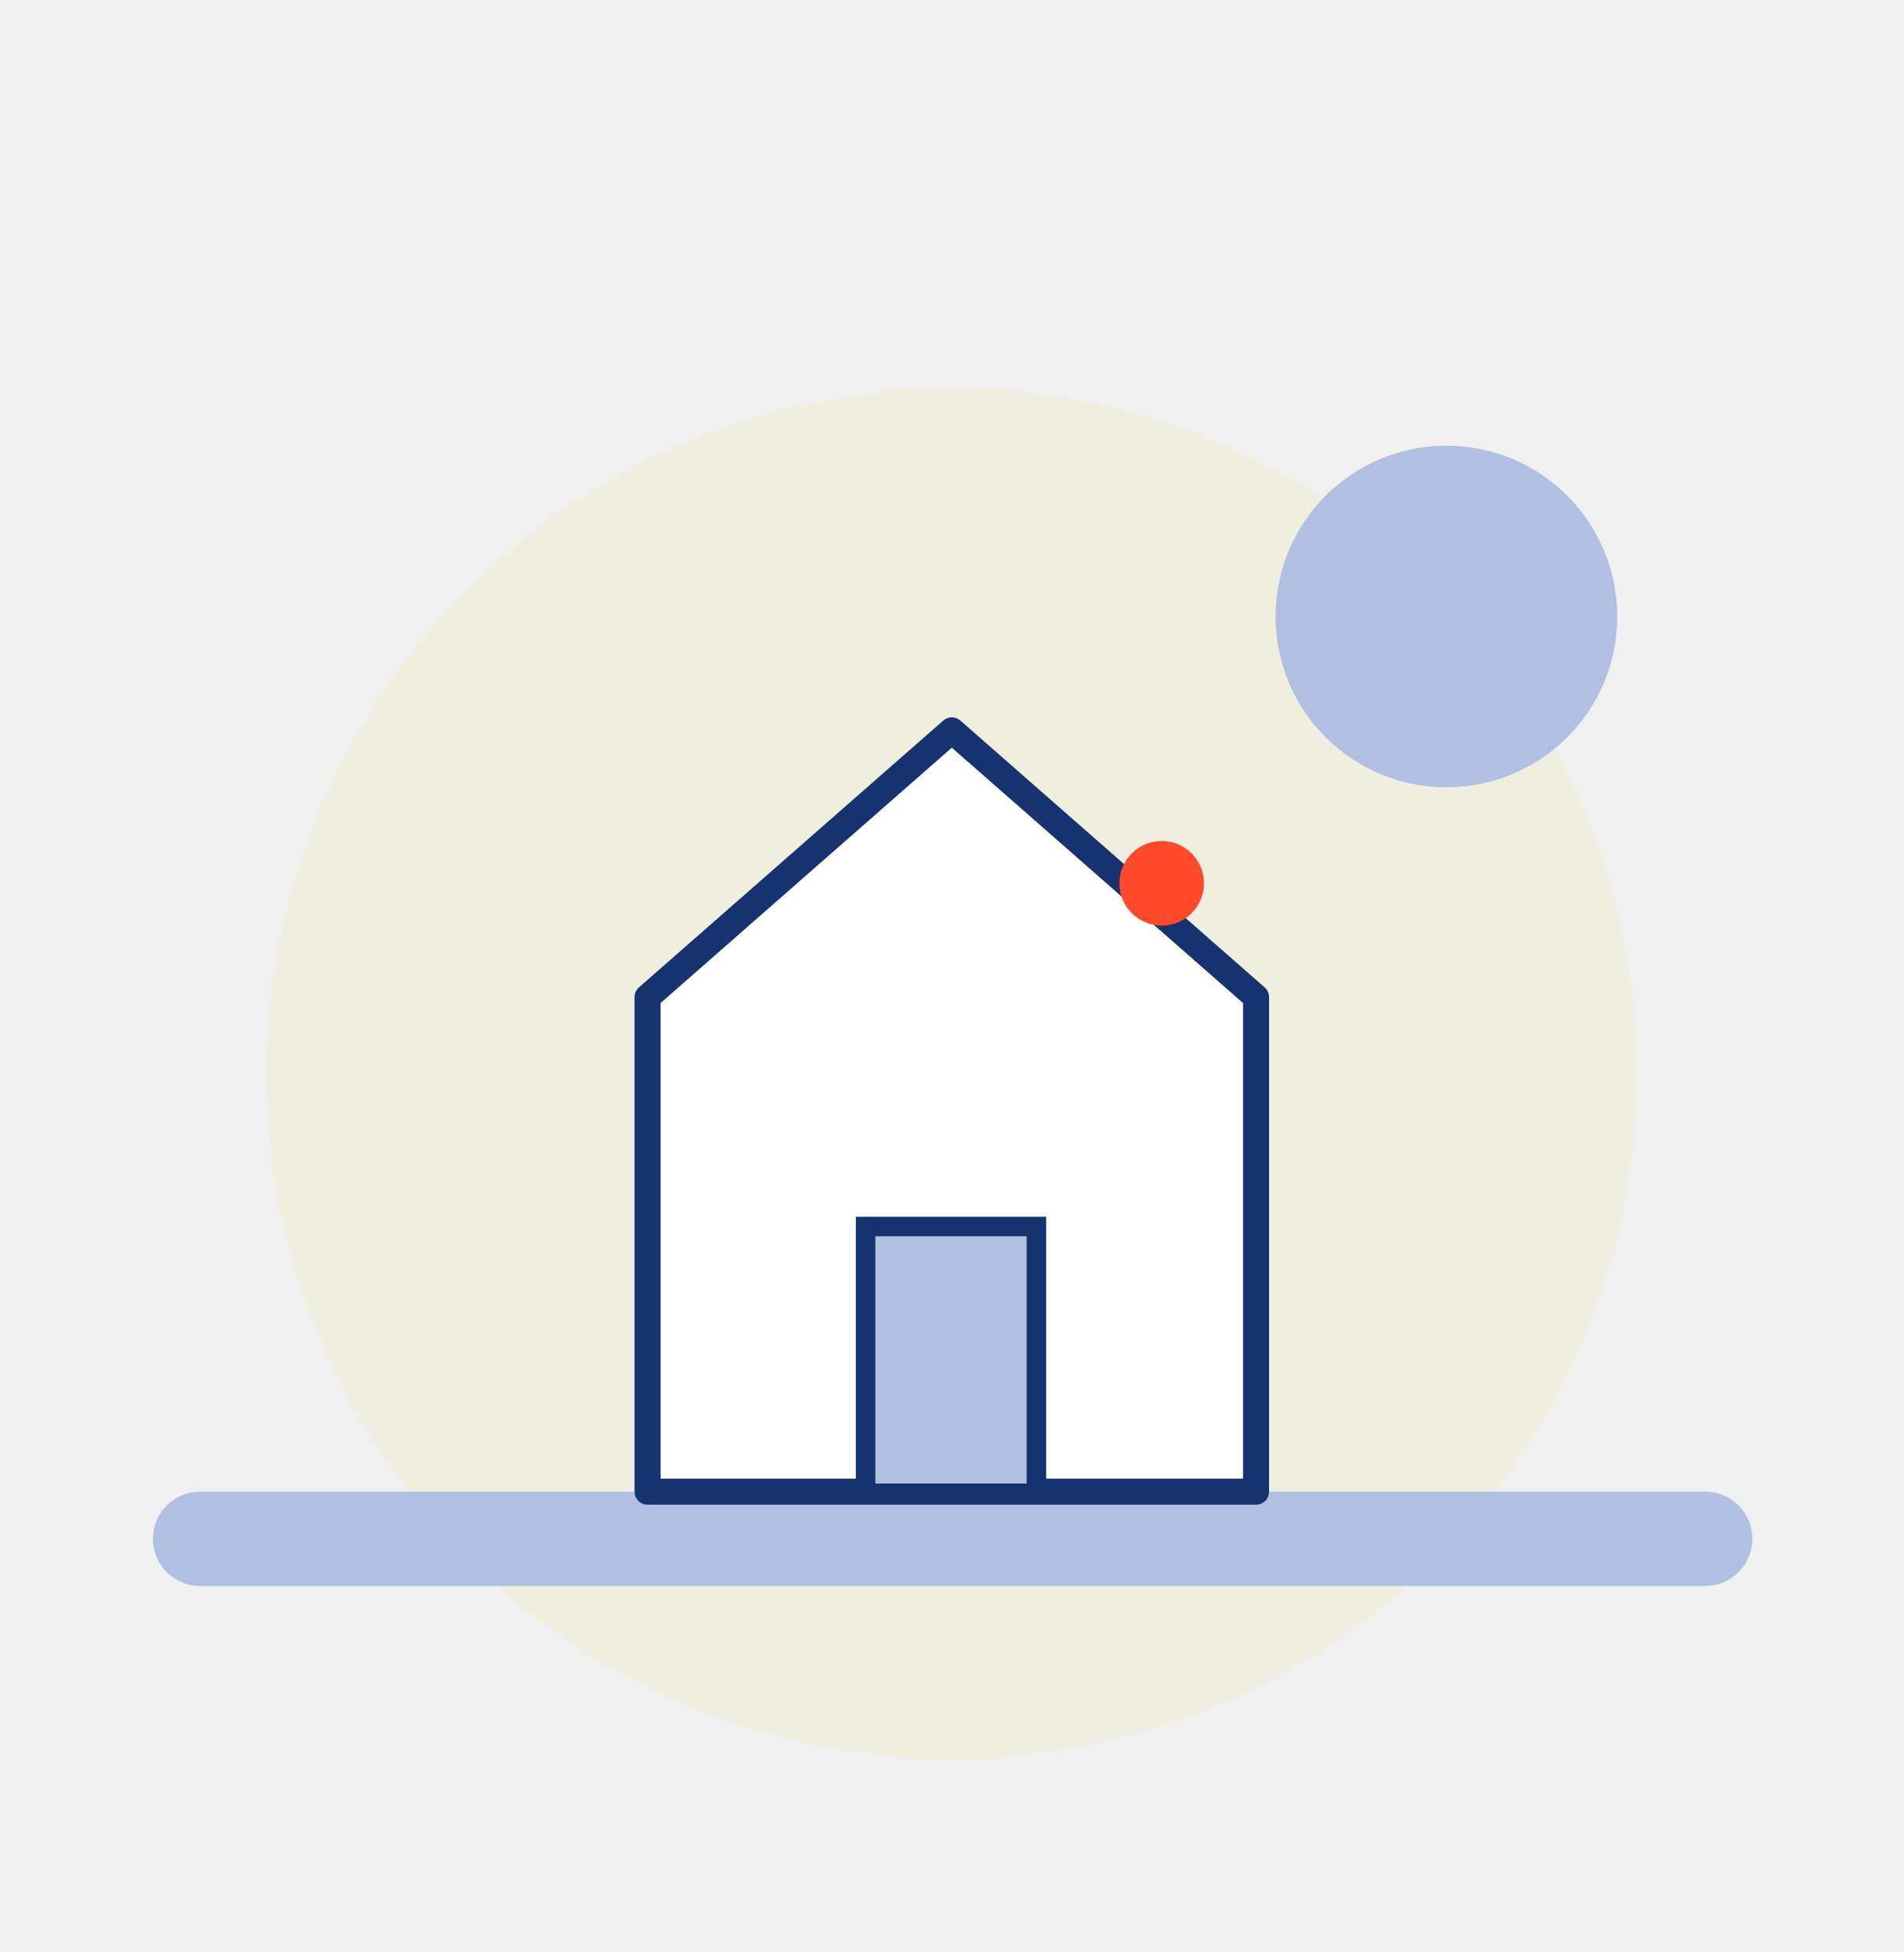
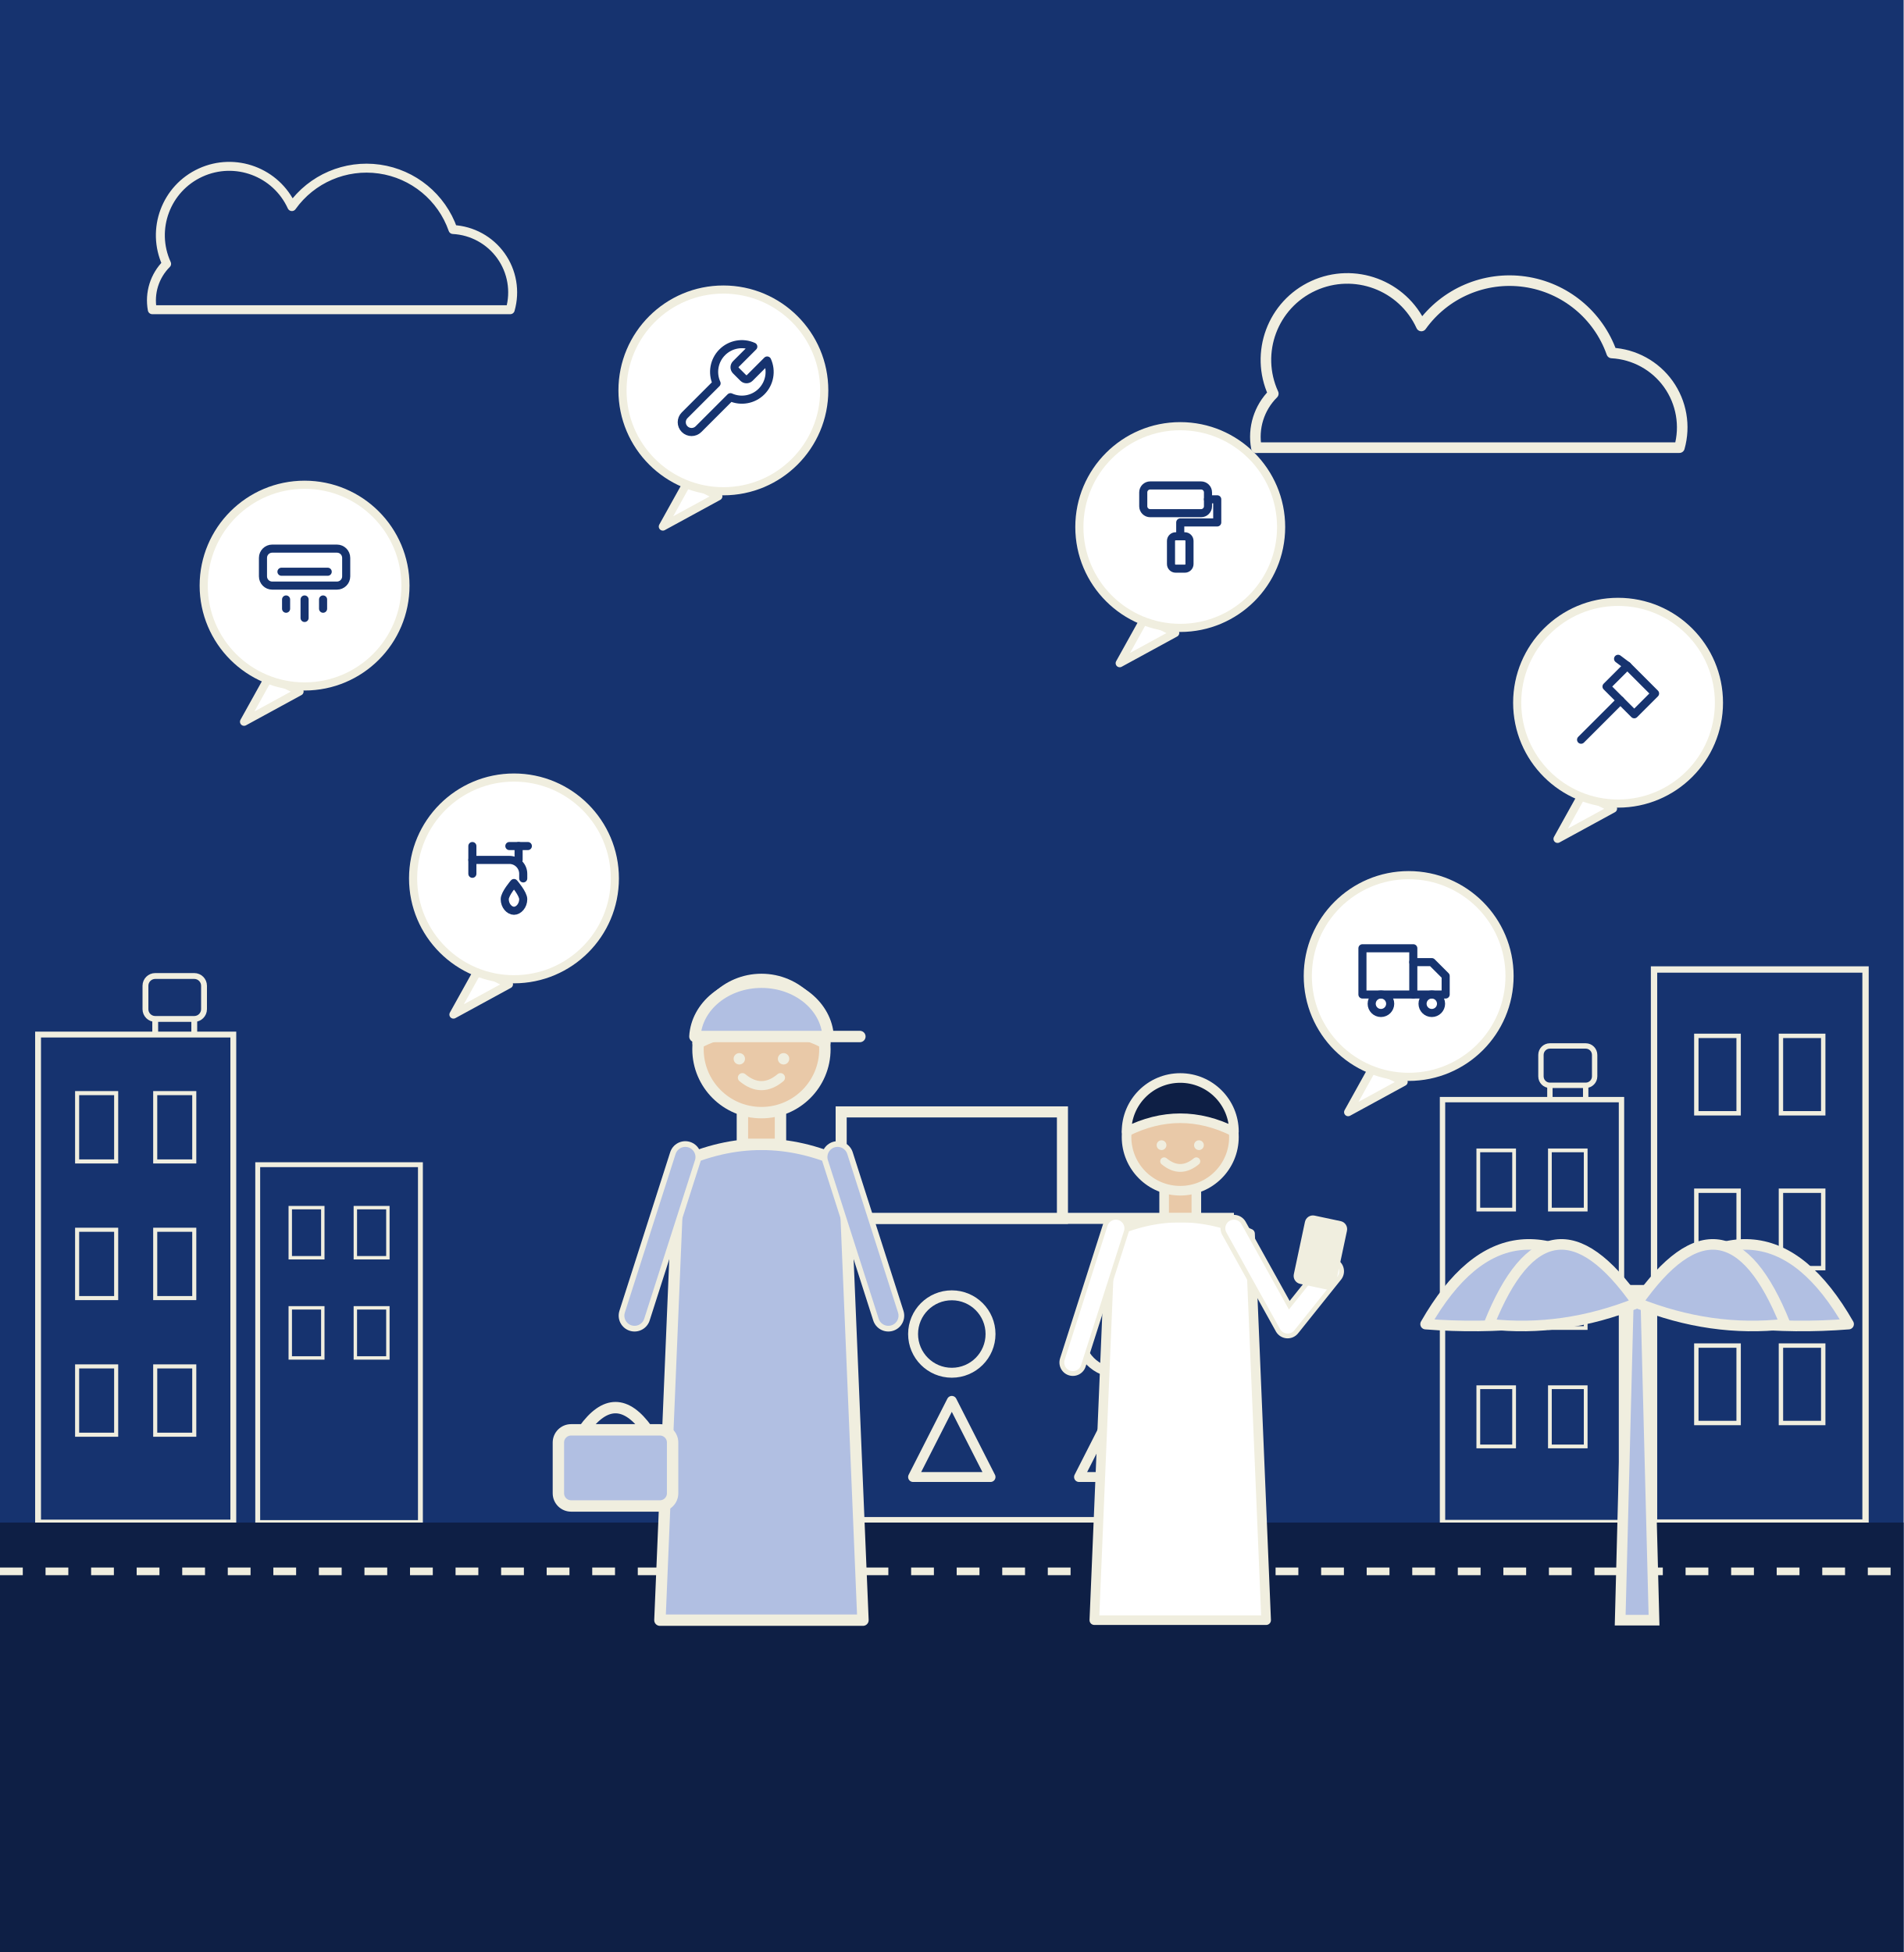
<svg xmlns="http://www.w3.org/2000/svg" viewBox="0 0 1170 1200" width="1170" height="1200">
-   <circle cx="585" cy="660" r="421" fill="#F0EEDF" />
-   <circle cx="889" cy="379" r="105" fill="#B1BFE2" />
-   <rect x="94" y="917" width="983" height="58" rx="29" fill="#B1BFE2" />
-   <path d="M398 917V613l187 -164 187 164V917z" fill="#FFFFFF" stroke="#16336F" stroke-width="16" stroke-linejoin="round" />
-   <rect x="532" y="754" width="105" height="164" fill="#B1BFE2" stroke="#16336F" stroke-width="12" />
-   <circle cx="714" cy="543" r="26" fill="#FE492A" />
+   <rect width="1170" height="1200" fill="#16336F" />
+   <path d="M93.6 190.4h220a38.7 38.7 0 0 0-35.2-49.3a56.3 56.3 0 0 0-99.0-14.1a42.2 42.2 0 0 0-77.0 35.2a31.7 31.7 0 0 0-8.8 28.2z" fill="none" stroke="#F0EEDF" stroke-width="5.5" stroke-linejoin="round" stroke-linecap="round" />
+   <path d="M772.2 275.2h260a45.8 45.8 0 0 0-41.6-58.2a66.6 66.6 0 0 0-117.0-16.6a49.9 49.9 0 0 0-91.0 41.6a37.4 37.4 0 0 0-10.4 33.3z" fill="none" stroke="#F0EEDF" stroke-width="6.5" stroke-linejoin="round" stroke-linecap="round" />
+   <rect x="23.4" y="636.0" width="120.0" height="300.0" fill="#16336F" stroke="#F0EEDF" stroke-width="3.6" />
+   <rect x="47.4" y="672.0" width="24.0" height="42.0" fill="none" stroke="#F0EEDF" stroke-width="2.5" />
+   <rect x="95.4" y="672.0" width="24.0" height="42.0" fill="none" stroke="#F0EEDF" stroke-width="2.5" />
+   <rect x="47.4" y="756.0" width="24.0" height="42.0" fill="none" stroke="#F0EEDF" stroke-width="2.5" />
+   <rect x="95.4" y="756.0" width="24.0" height="42.0" fill="none" stroke="#F0EEDF" stroke-width="2.5" />
+   <rect x="47.4" y="840.0" width="24.0" height="42.0" fill="none" stroke="#F0EEDF" stroke-width="2.5" />
+   <rect x="95.4" y="840.0" width="24.0" height="42.0" fill="none" stroke="#F0EEDF" stroke-width="2.5" />
+   <rect x="89.4" y="600.0" width="36.0" height="26.4" rx="6.0" fill="#16336F" stroke="#F0EEDF" stroke-width="3.6" />
+   <path d="M95.4 626.4v9.6M119.4 626.4v9.6" stroke="#F0EEDF" stroke-width="3.6" />
+   <rect x="158.4" y="716.0" width="100.0" height="220.0" fill="#16336F" stroke="#F0EEDF" stroke-width="3.0" />
+   <rect x="178.4" y="742.4" width="20.0" height="30.8" fill="none" stroke="#F0EEDF" stroke-width="2.1" />
+   <rect x="218.4" y="742.4" width="20.0" height="30.8" fill="none" stroke="#F0EEDF" stroke-width="2.1" />
+   <rect x="178.4" y="804.0" width="20.0" height="30.8" fill="none" stroke="#F0EEDF" stroke-width="2.1" />
+   <rect x="218.4" y="804.0" width="20.0" height="30.8" fill="none" stroke="#F0EEDF" stroke-width="2.1" />
+   <rect x="415.0" y="749.0" width="340.0" height="187" fill="#16336F" stroke="#F0EEDF" stroke-width="6.8" />
+   <rect x="517.0" y="683.55" width="136.0" height="65.45" fill="#16336F" stroke="#F0EEDF" stroke-width="6.8" />
+   <circle cx="483.0" cy="820.1" r="23.8" fill="none" stroke="#F0EEDF" stroke-width="6.1" />
+   <path d="M459.2 908.0l23.8 -46.8l23.8 46.8z" fill="none" stroke="#F0EEDF" stroke-width="6.1" stroke-linejoin="round" />
+   <circle cx="585.0" cy="820.1" r="23.8" fill="none" stroke="#F0EEDF" stroke-width="6.1" />
+   <path d="M561.2 908.0l23.8 -46.8l23.8 46.8z" fill="none" stroke="#F0EEDF" stroke-width="6.1" stroke-linejoin="round" />
+   <circle cx="687.0" cy="820.1" r="23.8" fill="none" stroke="#F0EEDF" stroke-width="6.1" />
+   <path d="M663.2 908.0l23.8 -46.8l23.8 46.8z" fill="none" stroke="#F0EEDF" stroke-width="6.1" stroke-linejoin="round" />
+   <rect x="886.6" y="676.0" width="110.0" height="260.0" fill="#16336F" stroke="#F0EEDF" stroke-width="3.3" />
+   <rect x="908.6" y="707.2" width="22.0" height="36.4" fill="none" stroke="#F0EEDF" stroke-width="2.3" />
+   <rect x="952.6" y="707.2" width="22.0" height="36.4" fill="none" stroke="#F0EEDF" stroke-width="2.3" />
+   <rect x="908.6" y="780.0" width="22.0" height="36.4" fill="none" stroke="#F0EEDF" stroke-width="2.3" />
+   <rect x="952.6" y="780.0" width="22.0" height="36.4" fill="none" stroke="#F0EEDF" stroke-width="2.3" />
+   <rect x="908.6" y="852.8" width="22.0" height="36.4" fill="none" stroke="#F0EEDF" stroke-width="2.3" />
+   <rect x="952.6" y="852.8" width="22.0" height="36.4" fill="none" stroke="#F0EEDF" stroke-width="2.3" />
+   <rect x="947.1" y="643.0" width="33.0" height="24.2" rx="5.5" fill="#16336F" stroke="#F0EEDF" stroke-width="3.3" />
+   <path d="M952.6 667.2v8.8M974.6 667.2v8.8" stroke="#F0EEDF" stroke-width="3.3" />
+   <rect x="1016.6" y="596.0" width="130.0" height="340.0" fill="#16336F" stroke="#F0EEDF" stroke-width="3.9" />
+   <rect x="1042.6" y="636.8" width="26.0" height="47.6" fill="none" stroke="#F0EEDF" stroke-width="2.7" />
+   <rect x="1094.6" y="636.8" width="26.0" height="47.6" fill="none" stroke="#F0EEDF" stroke-width="2.7" />
+   <rect x="1042.6" y="732.0" width="26.0" height="47.6" fill="none" stroke="#F0EEDF" stroke-width="2.7" />
+   <rect x="1094.6" y="732.0" width="26.0" height="47.6" fill="none" stroke="#F0EEDF" stroke-width="2.7" />
+   <rect x="1042.6" y="827.2" width="26.0" height="47.6" fill="none" stroke="#F0EEDF" stroke-width="2.7" />
+   <rect x="1094.6" y="827.2" width="26.0" height="47.6" fill="none" stroke="#F0EEDF" stroke-width="2.7" />
+   <rect x="0" y="936.0" width="1170" height="264.0" fill="#0E1F45" />
+   <path d="M0 966.0h1170" stroke="#F0EEDF" stroke-width="4.7" stroke-dasharray="14.0 14.0" />
+   <path d="M165.5 415.8l-15.5 27.9l34.1 -18.6z" fill="#FFFFFF" stroke="#F0EEDF" stroke-width="5.0" stroke-linejoin="round" />
+   <circle cx="187.2" cy="360.0" r="62" fill="#FFFFFF" stroke="#F0EEDF" stroke-width="5.0" />
+   <g transform="translate(153.1 325.9) scale(2.842)" fill="none" stroke="#16336F" stroke-width="1.75" stroke-linecap="round" stroke-linejoin="round">
+     <rect x="3" y="4" width="18" height="8" rx="2" />
+     <path d="M7 9h10" />
+     <path d="M8 15v2" />
+     <path d="M12 15v4" />
+     <path d="M16 15v2" />
+   </g>
+   <path d="M422.9 295.8l-15.5 27.9l34.1 -18.6z" fill="#FFFFFF" stroke="#F0EEDF" stroke-width="5.0" stroke-linejoin="round" />
+   <circle cx="444.6" cy="240.0" r="62" fill="#FFFFFF" stroke="#F0EEDF" stroke-width="5.0" />
+   <g transform="translate(410.5 205.9) scale(2.842)" fill="none" stroke="#16336F" stroke-width="1.75" stroke-linecap="round" stroke-linejoin="round">
+     <path d="M14.7 6.3a1 1 0 0 0 0 1.4l1.6 1.6a1 1 0 0 0 1.4 0l3.77-3.77a6 6 0 0 1-7.94 7.94l-6.91 6.91a2.12 2.12 0 0 1-3-3l6.91-6.91a6 6 0 0 1 7.94-7.94z" />
+   </g>
+   <path d="M703.7 379.8l-15.5 27.9l34.1 -18.6z" fill="#FFFFFF" stroke="#F0EEDF" stroke-width="5.0" stroke-linejoin="round" />
+   <circle cx="725.4" cy="324.0" r="62" fill="#FFFFFF" stroke="#F0EEDF" stroke-width="5.0" />
+   <g transform="translate(691.3 289.9) scale(2.842)" fill="none" stroke="#16336F" stroke-width="1.75" stroke-linecap="round" stroke-linejoin="round">
+     <rect x="4" y="3" width="14" height="6" rx="1.5" />
+     <path d="M18 6h2v5h-8v3" />
+     <rect x="10" y="14" width="4" height="7" rx="1" />
+   </g>
+   <path d="M972.8 487.8l-15.5 27.9l34.1 -18.6z" fill="#FFFFFF" stroke="#F0EEDF" stroke-width="5.0" stroke-linejoin="round" />
+   <circle cx="994.5" cy="432.0" r="62" fill="#FFFFFF" stroke="#F0EEDF" stroke-width="5.0" />
+   <g transform="translate(960.4 397.9) scale(2.842)" fill="none" stroke="#16336F" stroke-width="1.75" stroke-linecap="round" stroke-linejoin="round">
+     <path d="M12.5 11.5 4 20" />
+     <path d="M9.5 8.5 14 4l6 6-4.5 4.5z" />
+     <path d="M14 4l-2-1.5" />
+   </g>
+   <path d="M294.2 595.8l-15.5 27.9l34.1 -18.6z" fill="#FFFFFF" stroke="#F0EEDF" stroke-width="5.0" stroke-linejoin="round" />
+   <circle cx="315.9" cy="540.0" r="62" fill="#FFFFFF" stroke="#F0EEDF" stroke-width="5.0" />
+   <g transform="translate(281.8 505.9) scale(2.842)" fill="none" stroke="#16336F" stroke-width="1.75" stroke-linecap="round" stroke-linejoin="round">
+     <path d="M3 8h8a3 3 0 0 1 3 3v1" />
+     <path d="M3 5v6" />
+     <path d="M11 5h4" />
+     <path d="M13 5v3" />
+     <path d="M14 16.5c0 1.4-1 2.5-2 2.5s-2-1.1-2-2.5c0-1.2 2-3.5 2-3.5s2 2.3 2 3.5z" />
+   </g>
+   <path d="M844.1 655.8l-15.5 27.9l34.1 -18.6z" fill="#FFFFFF" stroke="#F0EEDF" stroke-width="5.0" stroke-linejoin="round" />
+   <circle cx="865.8" cy="600.0" r="62" fill="#FFFFFF" stroke="#F0EEDF" stroke-width="5.0" />
+   <g transform="translate(831.7 565.9) scale(2.842)" fill="none" stroke="#16336F" stroke-width="1.75" stroke-linecap="round" stroke-linejoin="round">
+     <path d="M2 6h11v10H2z" />
+     <path d="M13 9h4l3 3v4h-7" />
+     <circle cx="6" cy="18" r="2" />
+     <circle cx="17" cy="18" r="2" />
+   </g>
+   <path d="M405.6 996.0l11.7-280.8q50.7-23.4 101.4 0l11.7 280.8z" fill="#B1BFE2" stroke="#F0EEDF" stroke-width="7.0" stroke-linejoin="round" />
+   <rect x="456.3" y="672.3" width="23.4" height="31.2" fill="#E9C9A8" stroke="#F0EEDF" stroke-width="7.0" />
+   <circle cx="468.0" cy="645.0" r="39.0" fill="#E9C9A8" stroke="#F0EEDF" stroke-width="7.0" />
+   <path d="M429.0 641.1a39.0 39.0 0 0 1 78.0 0q-39.0-19.5 -78.0 0z" fill="#0E1F45" stroke="#F0EEDF" stroke-width="7.0" stroke-linejoin="round" />
+   <path d="M427.1 637.2a41.0 35.1 0 0 1 81.9 0h19.5z" fill="#B1BFE2" stroke="#F0EEDF" stroke-width="7.0" stroke-linejoin="round" />
+   <circle cx="454.4" cy="650.9" r="3.5" fill="#F0EEDF" />
+   <circle cx="481.6" cy="650.9" r="3.5" fill="#F0EEDF" />
+   <path d="M456.3 662.5q11.7 9.8 23.4 0" fill="none" stroke="#F0EEDF" stroke-width="5.6" stroke-linecap="round" />
+   <path d="M514.8 711.3l31.2 97.5" stroke="#F0EEDF" stroke-width="19.5" stroke-linecap="round" />
+   <path d="M514.8 711.3l31.2 97.5" stroke="#B1BFE2" stroke-width="12.5" stroke-linecap="round" />
+   <path d="M421.2 711.3l-31.2 97.5" stroke="#F0EEDF" stroke-width="19.5" stroke-linecap="round" />
+   <path d="M421.2 711.3l-31.2 97.5" stroke="#B1BFE2" stroke-width="12.5" stroke-linecap="round" />
+   <rect x="343.2" y="879.0" width="70.2" height="46.8" rx="7.8" fill="#B1BFE2" stroke="#F0EEDF" stroke-width="7.0" />
+   <path d="M358.8 879.0q19.5-27.3 39.0 0" fill="none" stroke="#F0EEDF" stroke-width="7.0" />
+   <path d="M672.6 996.0l9.9-237.6q42.9-19.8 85.8 0l9.9 237.6z" fill="#FFFFFF" stroke="#F0EEDF" stroke-width="5.9" stroke-linejoin="round" />
+   <rect x="715.5" y="722.1" width="19.8" height="26.4" fill="#E9C9A8" stroke="#F0EEDF" stroke-width="5.9" />
+   <circle cx="725.4" cy="699.0" r="33.0" fill="#E9C9A8" stroke="#F0EEDF" stroke-width="5.9" />
+   <path d="M692.4 695.7a33.0 33.0 0 0 1 66.0 0q-33.0-16.5 -66.0 0z" fill="#0E1F45" stroke="#F0EEDF" stroke-width="5.9" stroke-linejoin="round" />
+   <circle cx="713.9" cy="704.0" r="3.0" fill="#F0EEDF" />
+   <circle cx="736.9" cy="704.0" r="3.0" fill="#F0EEDF" />
+   <path d="M715.5 713.9q9.9 8.2 19.8 0" fill="none" stroke="#F0EEDF" stroke-width="4.8" stroke-linecap="round" />
+   <path d="M758.4 755.1l33.0 59.4l26.4-33.0" fill="none" stroke="#F0EEDF" stroke-width="16.5" stroke-linecap="round" stroke-linejoin="round" />
+   <path d="M758.4 755.1l33.0 59.4l26.4-33.0" fill="none" stroke="#FFFFFF" stroke-width="10.6" stroke-linecap="round" stroke-linejoin="round" />
+   <rect x="798.0" y="748.5" width="26.4" height="42.9" rx="5.0" fill="#F0EEDF" transform="rotate(12 811.2 771.6)" />
+   <path d="M685.8 755.1l-26.4 82.5" stroke="#F0EEDF" stroke-width="16.5" stroke-linecap="round" />
+   <path d="M685.8 755.1l-26.4 82.5" stroke="#FFFFFF" stroke-width="10.6" stroke-linecap="round" />
+   <path d="M995.8 996.0l5.2 -202.8h10.4l5.2 202.8z" fill="#B1BFE2" stroke="#F0EEDF" stroke-width="6.5" />
+   <path d="M1006.2 801.0q-78.0 -78.0 -130.0 13.0q65.0 5.2 130.0 -13.0z" fill="#B1BFE2" stroke="#F0EEDF" stroke-width="6.5" stroke-linejoin="round" />
+   <path d="M1006.2 801.0q78.0 -78.0 130.0 13.0q-65.0 5.2 -130.0 -13.0z" fill="#B1BFE2" stroke="#F0EEDF" stroke-width="6.5" stroke-linejoin="round" />
+   <path d="M1006.2 801.0q-54.6 -78.0 -91.0 13.0q45.5 5.2 91.0 -13.0z" fill="#B1BFE2" stroke="#F0EEDF" stroke-width="6.5" stroke-linejoin="round" />
+   <path d="M1006.2 801.0q54.6 -78.0 91.0 13.0q-45.5 5.2 -91.0 -13.0z" fill="#B1BFE2" stroke="#F0EEDF" stroke-width="6.5" stroke-linejoin="round" />
</svg>
